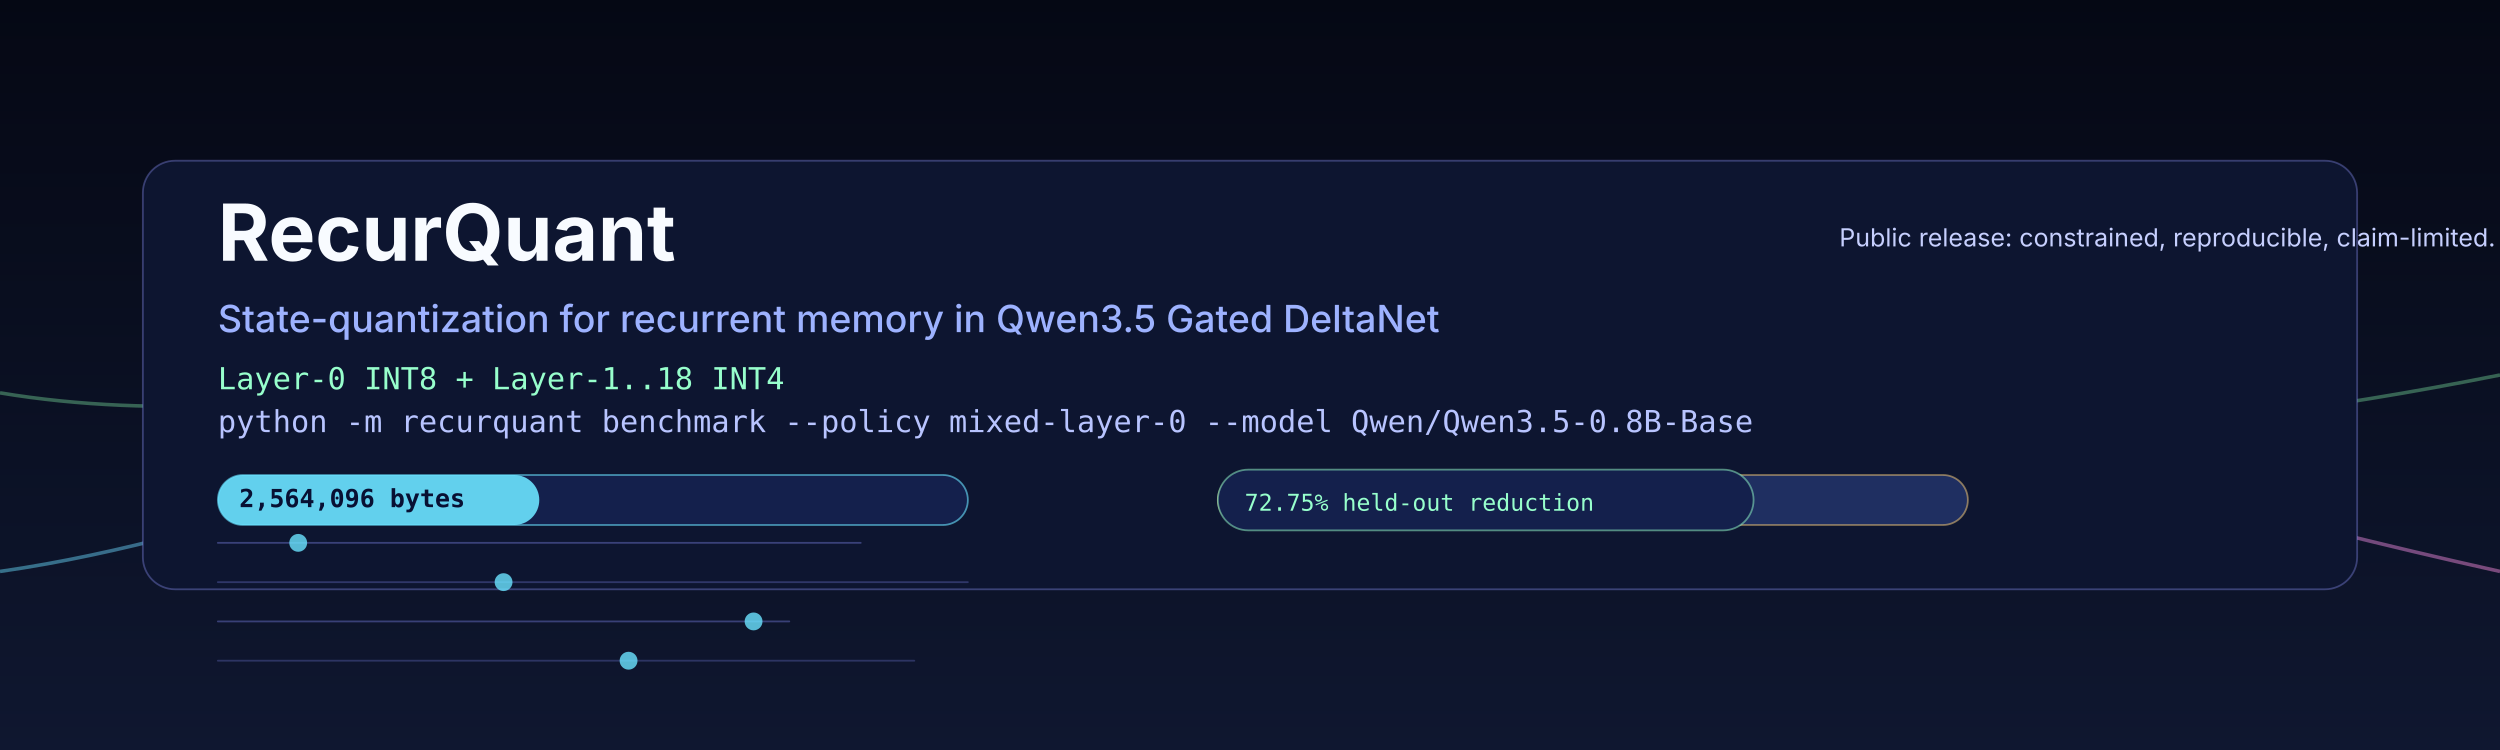
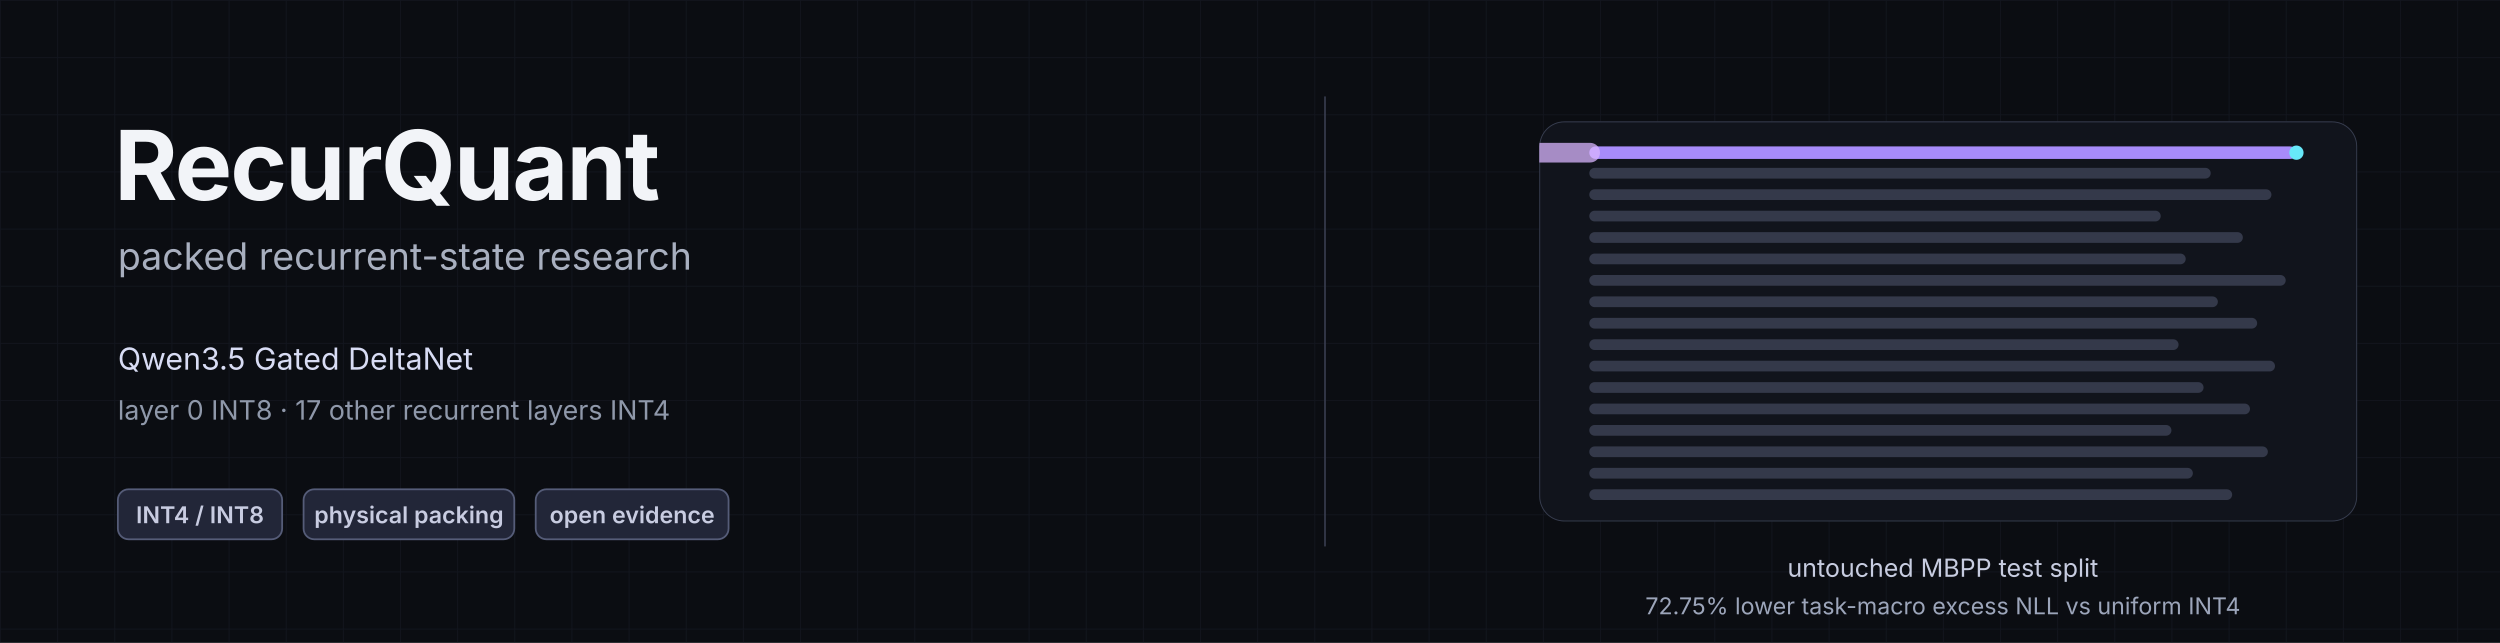
- <svg xmlns="http://www.w3.org/2000/svg" viewBox="0 0 1400 420" role="img" aria-labelledby="title desc">
+ <svg xmlns="http://www.w3.org/2000/svg" viewBox="0 0 1400 360" role="img" aria-labelledby="title desc">
  <defs>
-     <linearGradient id="bg" x1="0" y1="0" x2="0" y2="1">
-       <stop offset="0%" stop-color="#050814" />
-       <stop offset="100%" stop-color="#0f1730" />
-     </linearGradient>
-     <linearGradient id="lineGrad" x1="0" y1="0" x2="1" y2="0">
-       <stop offset="0%" stop-color="#6ae3ff" />
-       <stop offset="50%" stop-color="#7b7dff" />
-       <stop offset="100%" stop-color="#ff8fe0" />
-     </linearGradient>
+     <pattern id="grid" width="32" height="32" patternUnits="userSpaceOnUse">
+       <path d="M32 0H0V32" fill="none" stroke="#202535" stroke-width="1" />
+     </pattern>
+     <clipPath id="lane-clip">
+       <rect x="862" y="68" width="458" height="224" rx="14" />
+     </clipPath>
  </defs>
-   <rect width="1400" height="420" fill="url(#bg)" />
-   <g fill="none" stroke-width="2">
-     <path d="M0 320 C140 300 250 240 350 260 S620 360 820 280 S1130 260 1400 320" stroke="url(#lineGrad)" opacity="0.45">
-       <animate attributeName="d" dur="8s" repeatCount="indefinite" values="         M0 320 C140 300 250 240 350 260 S620 360 820 280 S1130 260 1400 320;         M0 320 C140 280 260 300 360 240 S620 340 820 300 S1130 200 1400 320;         M0 320 C140 300 250 240 350 260 S620 360 820 280 S1130 260 1400 320" />
-     </path>
-     <path d="M0 220 C180 250 360 180 560 200 S1000 290 1400 210" stroke="#89ffaf" opacity="0.35">
-       <animate attributeName="d" dur="10s" repeatCount="indefinite" values="         M0 220 C180 250 360 180 560 200 S1000 290 1400 210;         M0 220 C180 220 360 210 560 230 S1000 250 1400 250;         M0 220 C180 250 360 180 560 200 S1000 290 1400 210" />
-     </path>
-   </g>
-   <g transform="translate(80 90)">
-     <rect x="0" y="0" width="1240" height="240" rx="18" fill="#0d1530" stroke="#8f95ff" stroke-opacity="0.35" />
-     <text x="42" y="56" fill="#f8fbff" font-family="Inter,Segoe UI,Arial,sans-serif" font-size="44" font-weight="700">
-       RecurQuant
-     </text>
-     <text x="42" y="96" fill="#9db2ff" font-family="Inter,Segoe UI,Arial,sans-serif" font-size="21" font-weight="500">
-       State-quantization for recurrent memory in Qwen3.5 Gated DeltaNet
-     </text>
-     <text x="42" y="128" fill="#97ffcc" font-family="Consolas,Monaco,monospace" font-size="17">
-       Layer-0 INT8 + Layer-1..18 INT4
-     </text>
-     <g transform="translate(42 152)">
-       <text fill="#b8c4ff" font-family="Consolas,Monaco,monospace" font-size="17">
-         python -m recurquant benchmark --policy mixed-layer-0 --model Qwen/Qwen3.5-0.8B-Base
-       </text>
+   <rect width="1400" height="360" fill="#0b0d12" />
+   <rect width="1400" height="360" fill="url(#grid)" opacity="0.34" />
+   <line x1="742" y1="54" x2="742" y2="306" stroke="#34394a" />
+   <g font-family="Inter, Segoe UI, Helvetica Neue, Arial, sans-serif">
+     <text x="64" y="112" fill="#f2f4f8" font-size="54" font-weight="650" letter-spacing="-1">RecurQuant</text>
+     <text x="66" y="151" fill="#a8afbf" font-size="21">packed recurrent-state research</text>
+     <text x="66" y="207" fill="#d8dcf4" font-size="17">Qwen3.5 Gated DeltaNet</text>
+     <text x="66" y="235" fill="#8f98aa" font-size="15">layer 0 INT8 · 17 other recurrent layers INT4</text>
+     <g transform="translate(66 274)" font-size="13" font-weight="600">
+       <rect width="92" height="28" rx="6" fill="#222638" stroke="#555c78" />
+       <text x="46" y="19" fill="#c8cce1" text-anchor="middle">INT4 / INT8</text>
+       <rect x="104" width="118" height="28" rx="6" fill="#222638" stroke="#555c78" />
+       <text x="163" y="19" fill="#c8cce1" text-anchor="middle">physical packing</text>
+       <rect x="234" width="108" height="28" rx="6" fill="#222638" stroke="#555c78" />
+       <text x="288" y="19" fill="#c8cce1" text-anchor="middle">open evidence</text>
    </g>
-     <g transform="translate(42 176)">
-       <rect x="0" y="0" width="420" height="28" rx="14" fill="#14204c" stroke="#6ae3ff" stroke-opacity="0.6" />
-       <rect x="0" y="0" width="180" height="28" rx="14" fill="#6ae3ff" opacity="0.9">
-         <animate attributeName="width" dur="2.5s" repeatCount="indefinite" values="180;240;180" />
+     <g clip-path="url(#lane-clip)">
+       <rect x="862" y="68" width="458" height="224" rx="14" fill="#11141c" stroke="#383e50" />
+       <g fill="#34394a">
+         <rect x="890" y="94" width="348" height="6" rx="3" />
+         <rect x="890" y="106" width="382" height="6" rx="3" />
+         <rect x="890" y="118" width="320" height="6" rx="3" />
+         <rect x="890" y="130" width="366" height="6" rx="3" />
+         <rect x="890" y="142" width="334" height="6" rx="3" />
+         <rect x="890" y="154" width="390" height="6" rx="3" />
+         <rect x="890" y="166" width="352" height="6" rx="3" />
+         <rect x="890" y="178" width="374" height="6" rx="3" />
+         <rect x="890" y="190" width="330" height="6" rx="3" />
+         <rect x="890" y="202" width="384" height="6" rx="3" />
+         <rect x="890" y="214" width="344" height="6" rx="3" />
+         <rect x="890" y="226" width="370" height="6" rx="3" />
+         <rect x="890" y="238" width="326" height="6" rx="3" />
+         <rect x="890" y="250" width="380" height="6" rx="3" />
+         <rect x="890" y="262" width="338" height="6" rx="3" />
+         <rect x="890" y="274" width="360" height="6" rx="3" />
+       </g>
+       <rect x="890" y="82" width="396" height="7" rx="3.5" fill="#a78bfa" />
+       <rect x="820" y="80" width="76" height="11" rx="5.5" fill="#d8b4fe" opacity="0.75">
+         <animate attributeName="x" values="820;1292;820" dur="4.8s" repeatCount="indefinite" />
+         <animate attributeName="opacity" values="0;0.85;0" dur="4.8s" repeatCount="indefinite" />
      </rect>
-       <text x="12" y="18" fill="#081033" font-family="Consolas,Monaco,monospace" font-size="14" font-weight="700">
-         2,564,096 bytes
-       </text>
-       <rect x="560" y="0" width="420" height="28" rx="14" fill="#1f2f61" stroke="#ffd37a" stroke-opacity="0.5" />
-       <text x="575" y="18" fill="#ffd37a" font-family="Consolas,Monaco,monospace" font-size="14">
-         18,874,368 bytes (FP32 baseline)
-       </text>
-       <rect x="560" y="-3" width="300" height="34" rx="17" fill="#14204c" stroke="#97ffcc" stroke-opacity="0.5">
-         <animate attributeName="opacity" dur="1.5s" repeatCount="indefinite" values="1;0.35;1" />
-       </rect>
-       <text x="575" y="20" fill="#97ffcc" font-family="Consolas,Monaco,monospace" font-size="13">
-         72.75% held-out reduction
-       </text>
+       <circle cx="1286" cy="85.5" r="4" fill="#67e8f9">
+         <animate attributeName="opacity" values="0.3;1;0.3" dur="1.8s" repeatCount="indefinite" />
+       </circle>
    </g>
-     <g transform="translate(950 48)">
-       <text fill="#c6cffe" font-family="Inter,Segoe UI,Arial,sans-serif" font-size="14">
-         Public release: constrained, reproducible, claim-limited.
-       </text>
-     </g>
-     <g transform="translate(42 214)" fill="none" stroke-linecap="round">
-       <line x1="0" y1="0" x2="360" y2="0" stroke="#6f77d4" stroke-opacity="0.45" />
-       <line x1="0" y1="22" x2="420" y2="22" stroke="#6f77d4" stroke-opacity="0.35" />
-       <line x1="0" y1="44" x2="320" y2="44" stroke="#6f77d4" stroke-opacity="0.45" />
-       <line x1="0" y1="66" x2="390" y2="66" stroke="#6f77d4" stroke-opacity="0.32" />
-       <g fill="#6ae3ff" opacity="0.8">
-         <circle cx="45" cy="0" r="5">
-           <animate attributeName="opacity" dur="2s" repeatCount="indefinite" values="0.2;1;0.2" />
-         </circle>
-         <circle cx="160" cy="22" r="5">
-           <animate attributeName="opacity" dur="2s" repeatCount="indefinite" values="0.6;1;0.6" begin="0.5s" />
-         </circle>
-         <circle cx="300" cy="44" r="5" />
-         <circle cx="230" cy="66" r="5">
-           <animate attributeName="opacity" dur="2s" repeatCount="indefinite" values="1;0.2;1" begin="1s" />
-         </circle>
-       </g>
-     </g>
+     <text x="1088" y="323" fill="#c7cce0" font-size="14" text-anchor="middle">untouched MBPP test split</text>
+     <text x="1088" y="344" fill="#9ca5ba" font-size="13" text-anchor="middle">72.75% lower task-macro excess NLL vs uniform INT4</text>
  </g>
</svg>
